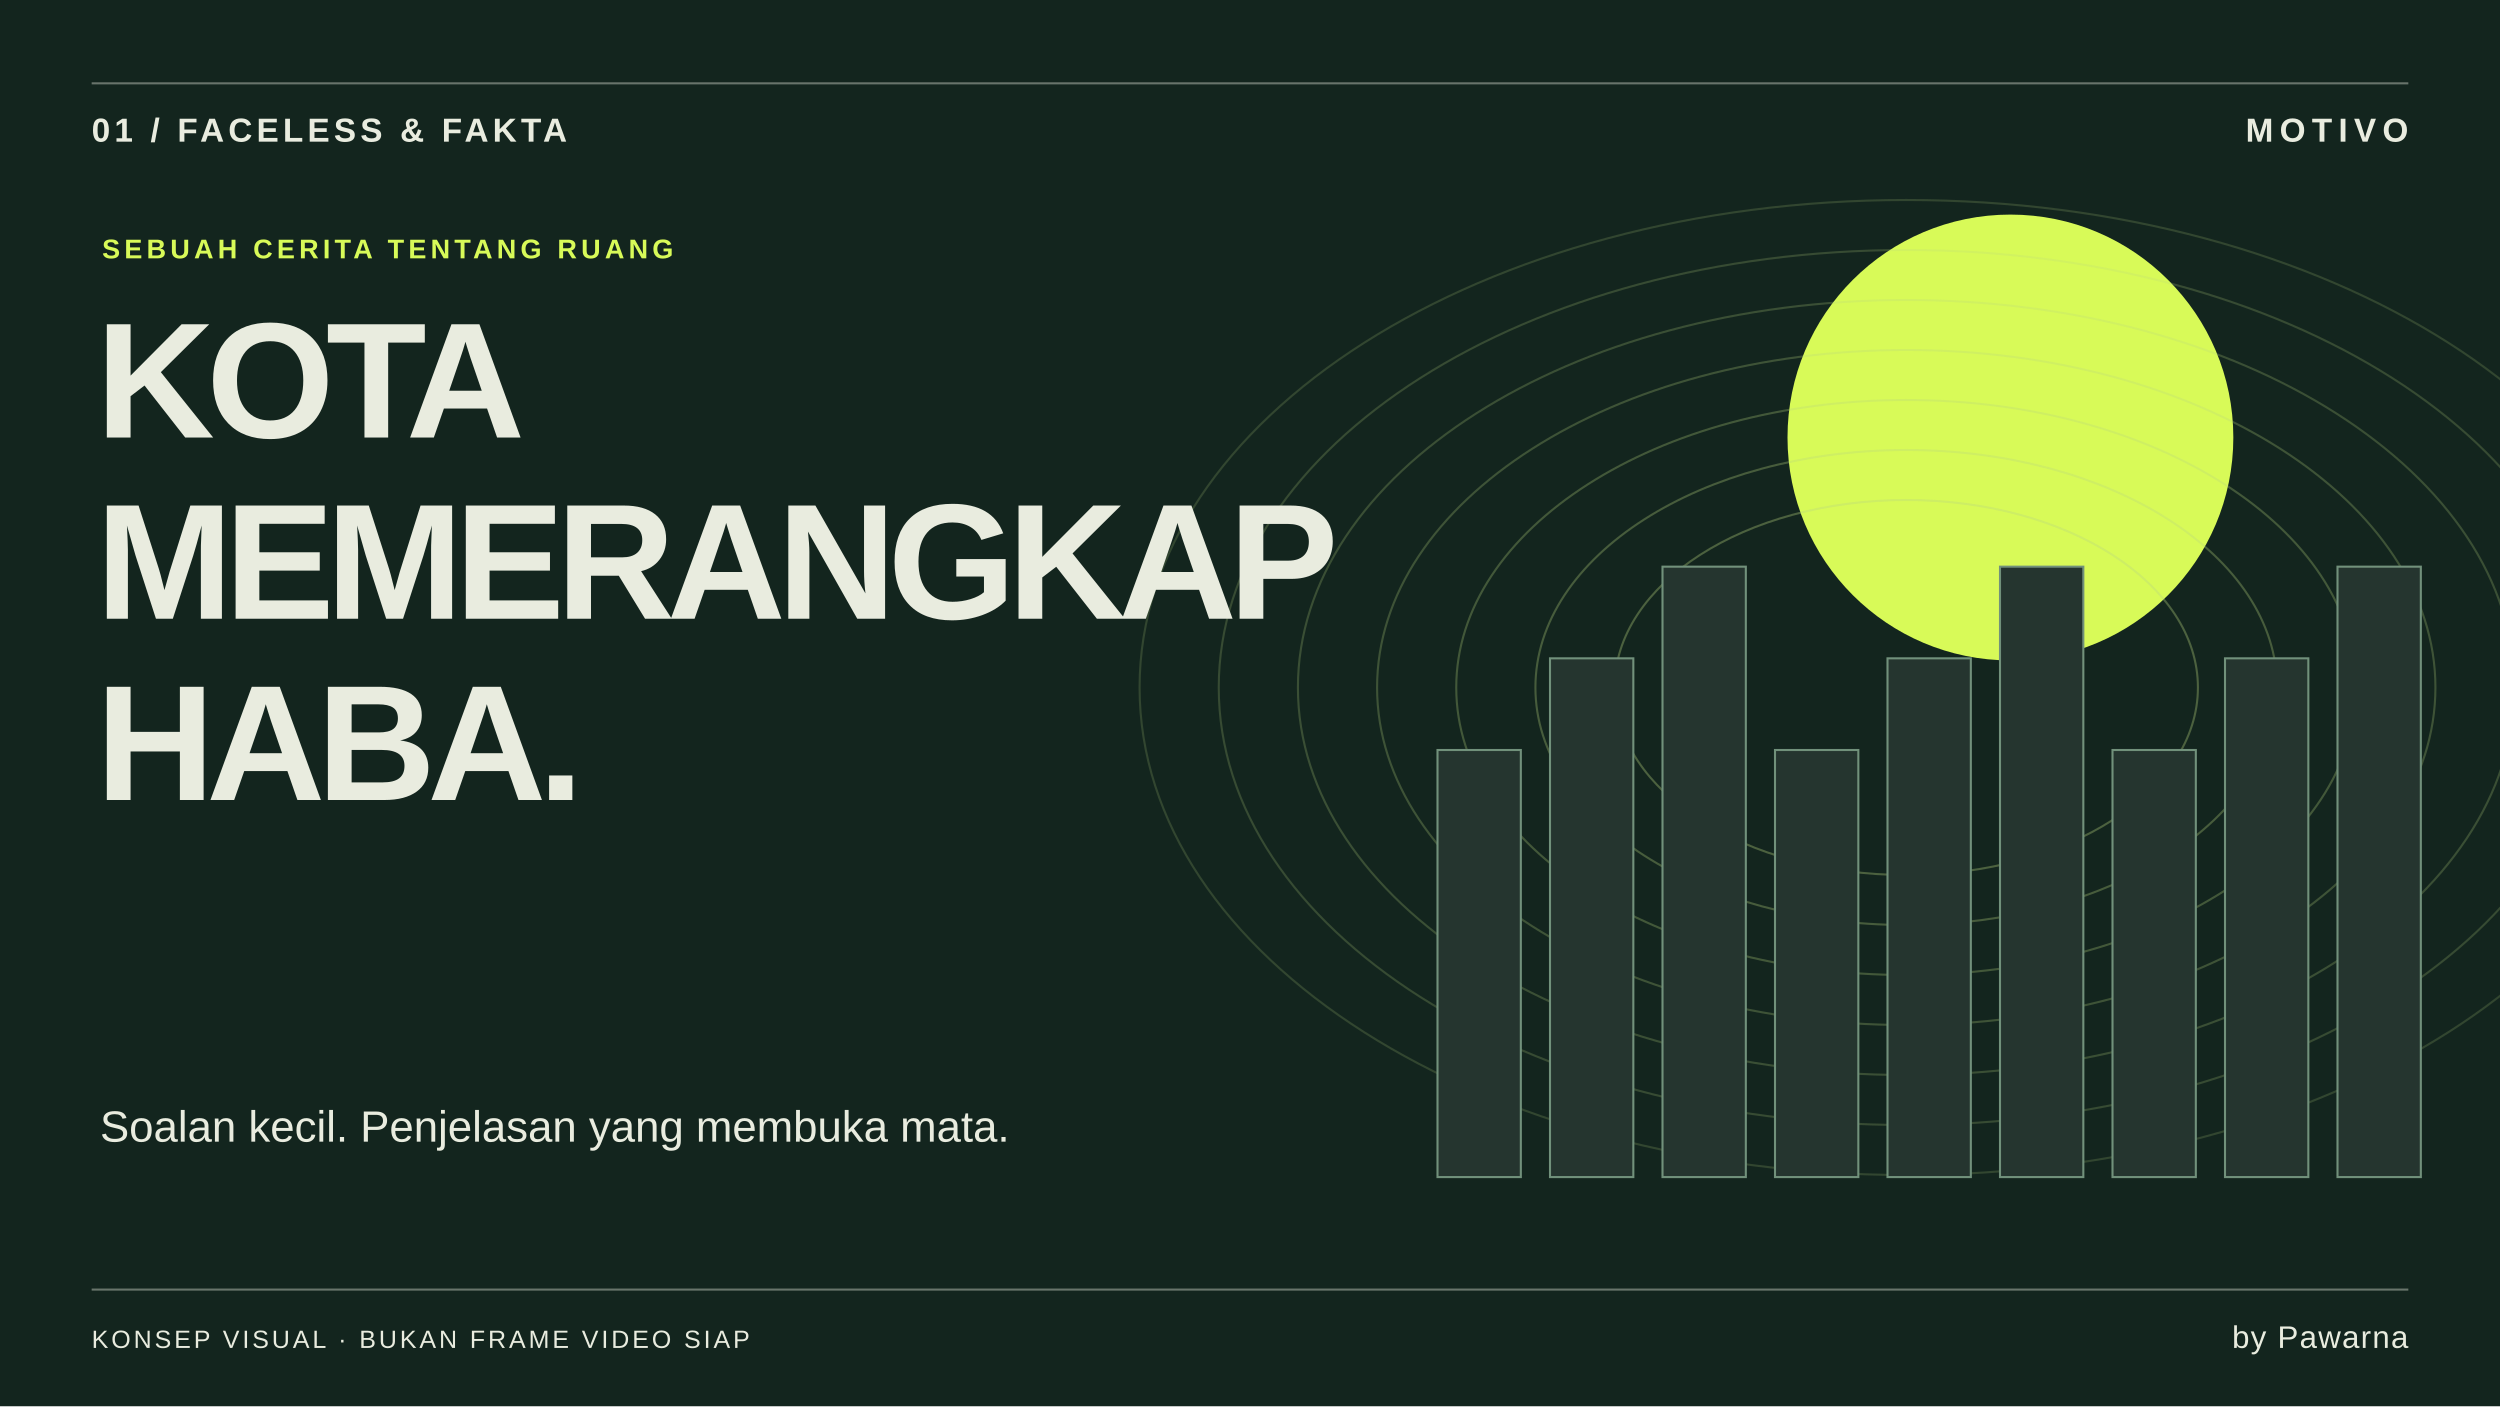
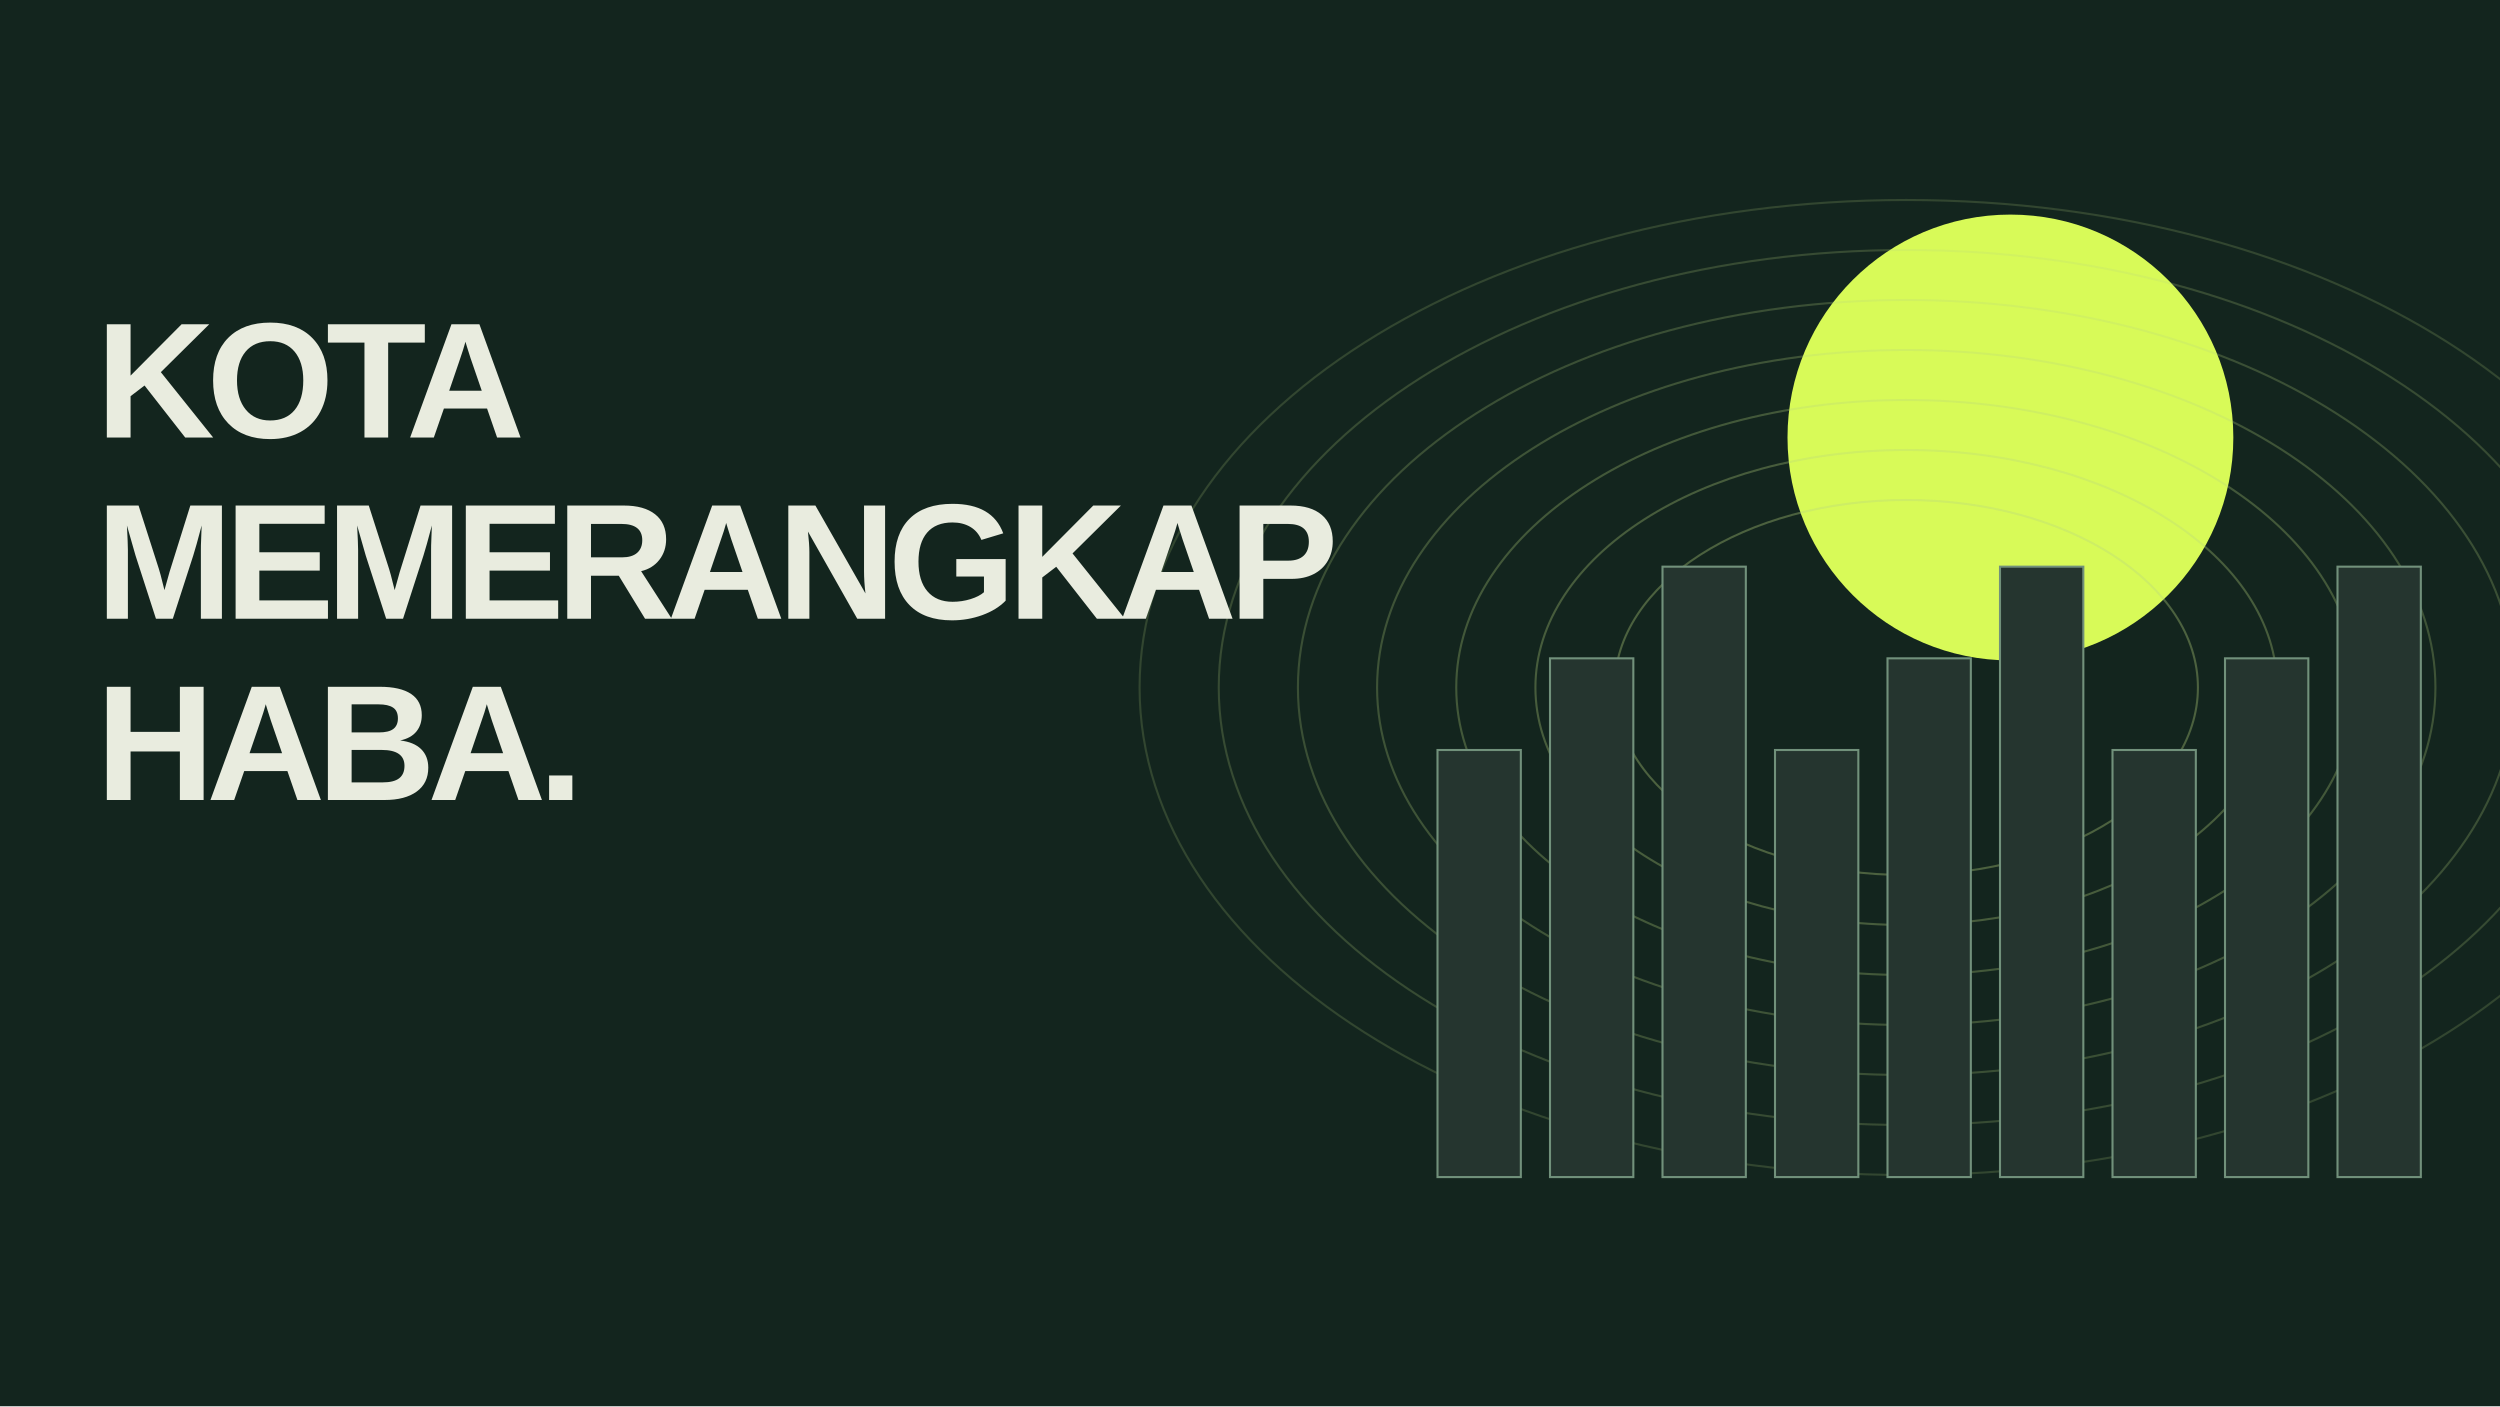
<svg xmlns="http://www.w3.org/2000/svg" width="1200" height="675" viewBox="0 0 1200 675" role="img" aria-labelledby="title desc">
  <rect width="1200" height="675" fill="#13251e" />
  <circle cx="965" cy="210" r="107" fill="#d8fa58" />
  <ellipse cx="915" cy="330" rx="140" ry="90" fill="none" stroke="#b8d57d" opacity="0.34" stroke-width="1" />
  <ellipse cx="915" cy="330" rx="178" ry="114" fill="none" stroke="#b8d57d" opacity="0.315" stroke-width="1" />
  <ellipse cx="915" cy="330" rx="216" ry="138" fill="none" stroke="#b8d57d" opacity="0.29" stroke-width="1" />
  <ellipse cx="915" cy="330" rx="254" ry="162" fill="none" stroke="#b8d57d" opacity="0.265" stroke-width="1" />
  <ellipse cx="915" cy="330" rx="292" ry="186" fill="none" stroke="#b8d57d" opacity="0.24" stroke-width="1" />
  <ellipse cx="915" cy="330" rx="330" ry="210" fill="none" stroke="#b8d57d" opacity="0.215" stroke-width="1" />
  <ellipse cx="915" cy="330" rx="368" ry="234" fill="none" stroke="#b8d57d" opacity="0.19" stroke-width="1" />
  <rect x="690" y="360" width="40" height="205" fill="#25352f" stroke="#71917b" stroke-width="1" />
  <rect x="744" y="316" width="40" height="249" fill="#25352f" stroke="#71917b" stroke-width="1" />
  <rect x="798" y="272" width="40" height="293" fill="#25352f" stroke="#71917b" stroke-width="1" />
  <rect x="852" y="360" width="40" height="205" fill="#25352f" stroke="#71917b" stroke-width="1" />
  <rect x="906" y="316" width="40" height="249" fill="#25352f" stroke="#71917b" stroke-width="1" />
  <rect x="960" y="272" width="40" height="293" fill="#25352f" stroke="#71917b" stroke-width="1" />
  <rect x="1014" y="360" width="40" height="205" fill="#25352f" stroke="#71917b" stroke-width="1" />
  <rect x="1068" y="316" width="40" height="249" fill="#25352f" stroke="#71917b" stroke-width="1" />
  <rect x="1122" y="272" width="40" height="293" fill="#25352f" stroke="#71917b" stroke-width="1" />
  <text x="46" y="210" fill="#e9ecdf" font-family="Arial, sans-serif" font-size="79" font-weight="800" letter-spacing="-4">KOTA</text>
  <text x="46" y="297" fill="#e9ecdf" font-family="Arial, sans-serif" font-size="79" font-weight="800" letter-spacing="-4">MEMERANGKAP</text>
  <text x="46" y="384" fill="#e9ecdf" font-family="Arial, sans-serif" font-size="79" font-weight="800" letter-spacing="-4">HABA.</text>
-   <text x="48" y="548" fill="#e9ecdf" font-family="Arial, sans-serif" font-size="21" font-weight="400" letter-spacing="0">Soalan kecil. Penjelasan yang membuka mata.</text>
-   <text x="49" y="124" fill="#d8fa58" font-family="Arial, sans-serif" font-size="13" font-weight="600" letter-spacing="2">SEBUAH CERITA TENTANG RUANG</text>
-   <path d="M44 40H1156" stroke="#e9ecdf" opacity=".4" />
-   <text x="44" y="68" fill="#e9ecdf" font-family="Arial, sans-serif" font-size="16" font-weight="600" letter-spacing="2">01 / FACELESS &amp; FAKTA</text>
-   <text x="1156" y="68" fill="#e9ecdf" font-family="Arial, sans-serif" font-size="16" font-weight="700" letter-spacing="3" text-anchor="end">MOTIVO</text>
-   <path d="M44 619H1156" stroke="#e9ecdf" opacity=".4" />
-   <text x="44" y="647" fill="#e9ecdf" font-family="Arial, sans-serif" font-size="12" font-weight="400" letter-spacing="1.4">KONSEP VISUAL · BUKAN FRAME VIDEO SIAP</text>
-   <text x="1156" y="647" fill="#e9ecdf" font-family="Arial, sans-serif" font-size="15" font-weight="500" letter-spacing="0.6" text-anchor="end">by Pawarna</text>
</svg>
